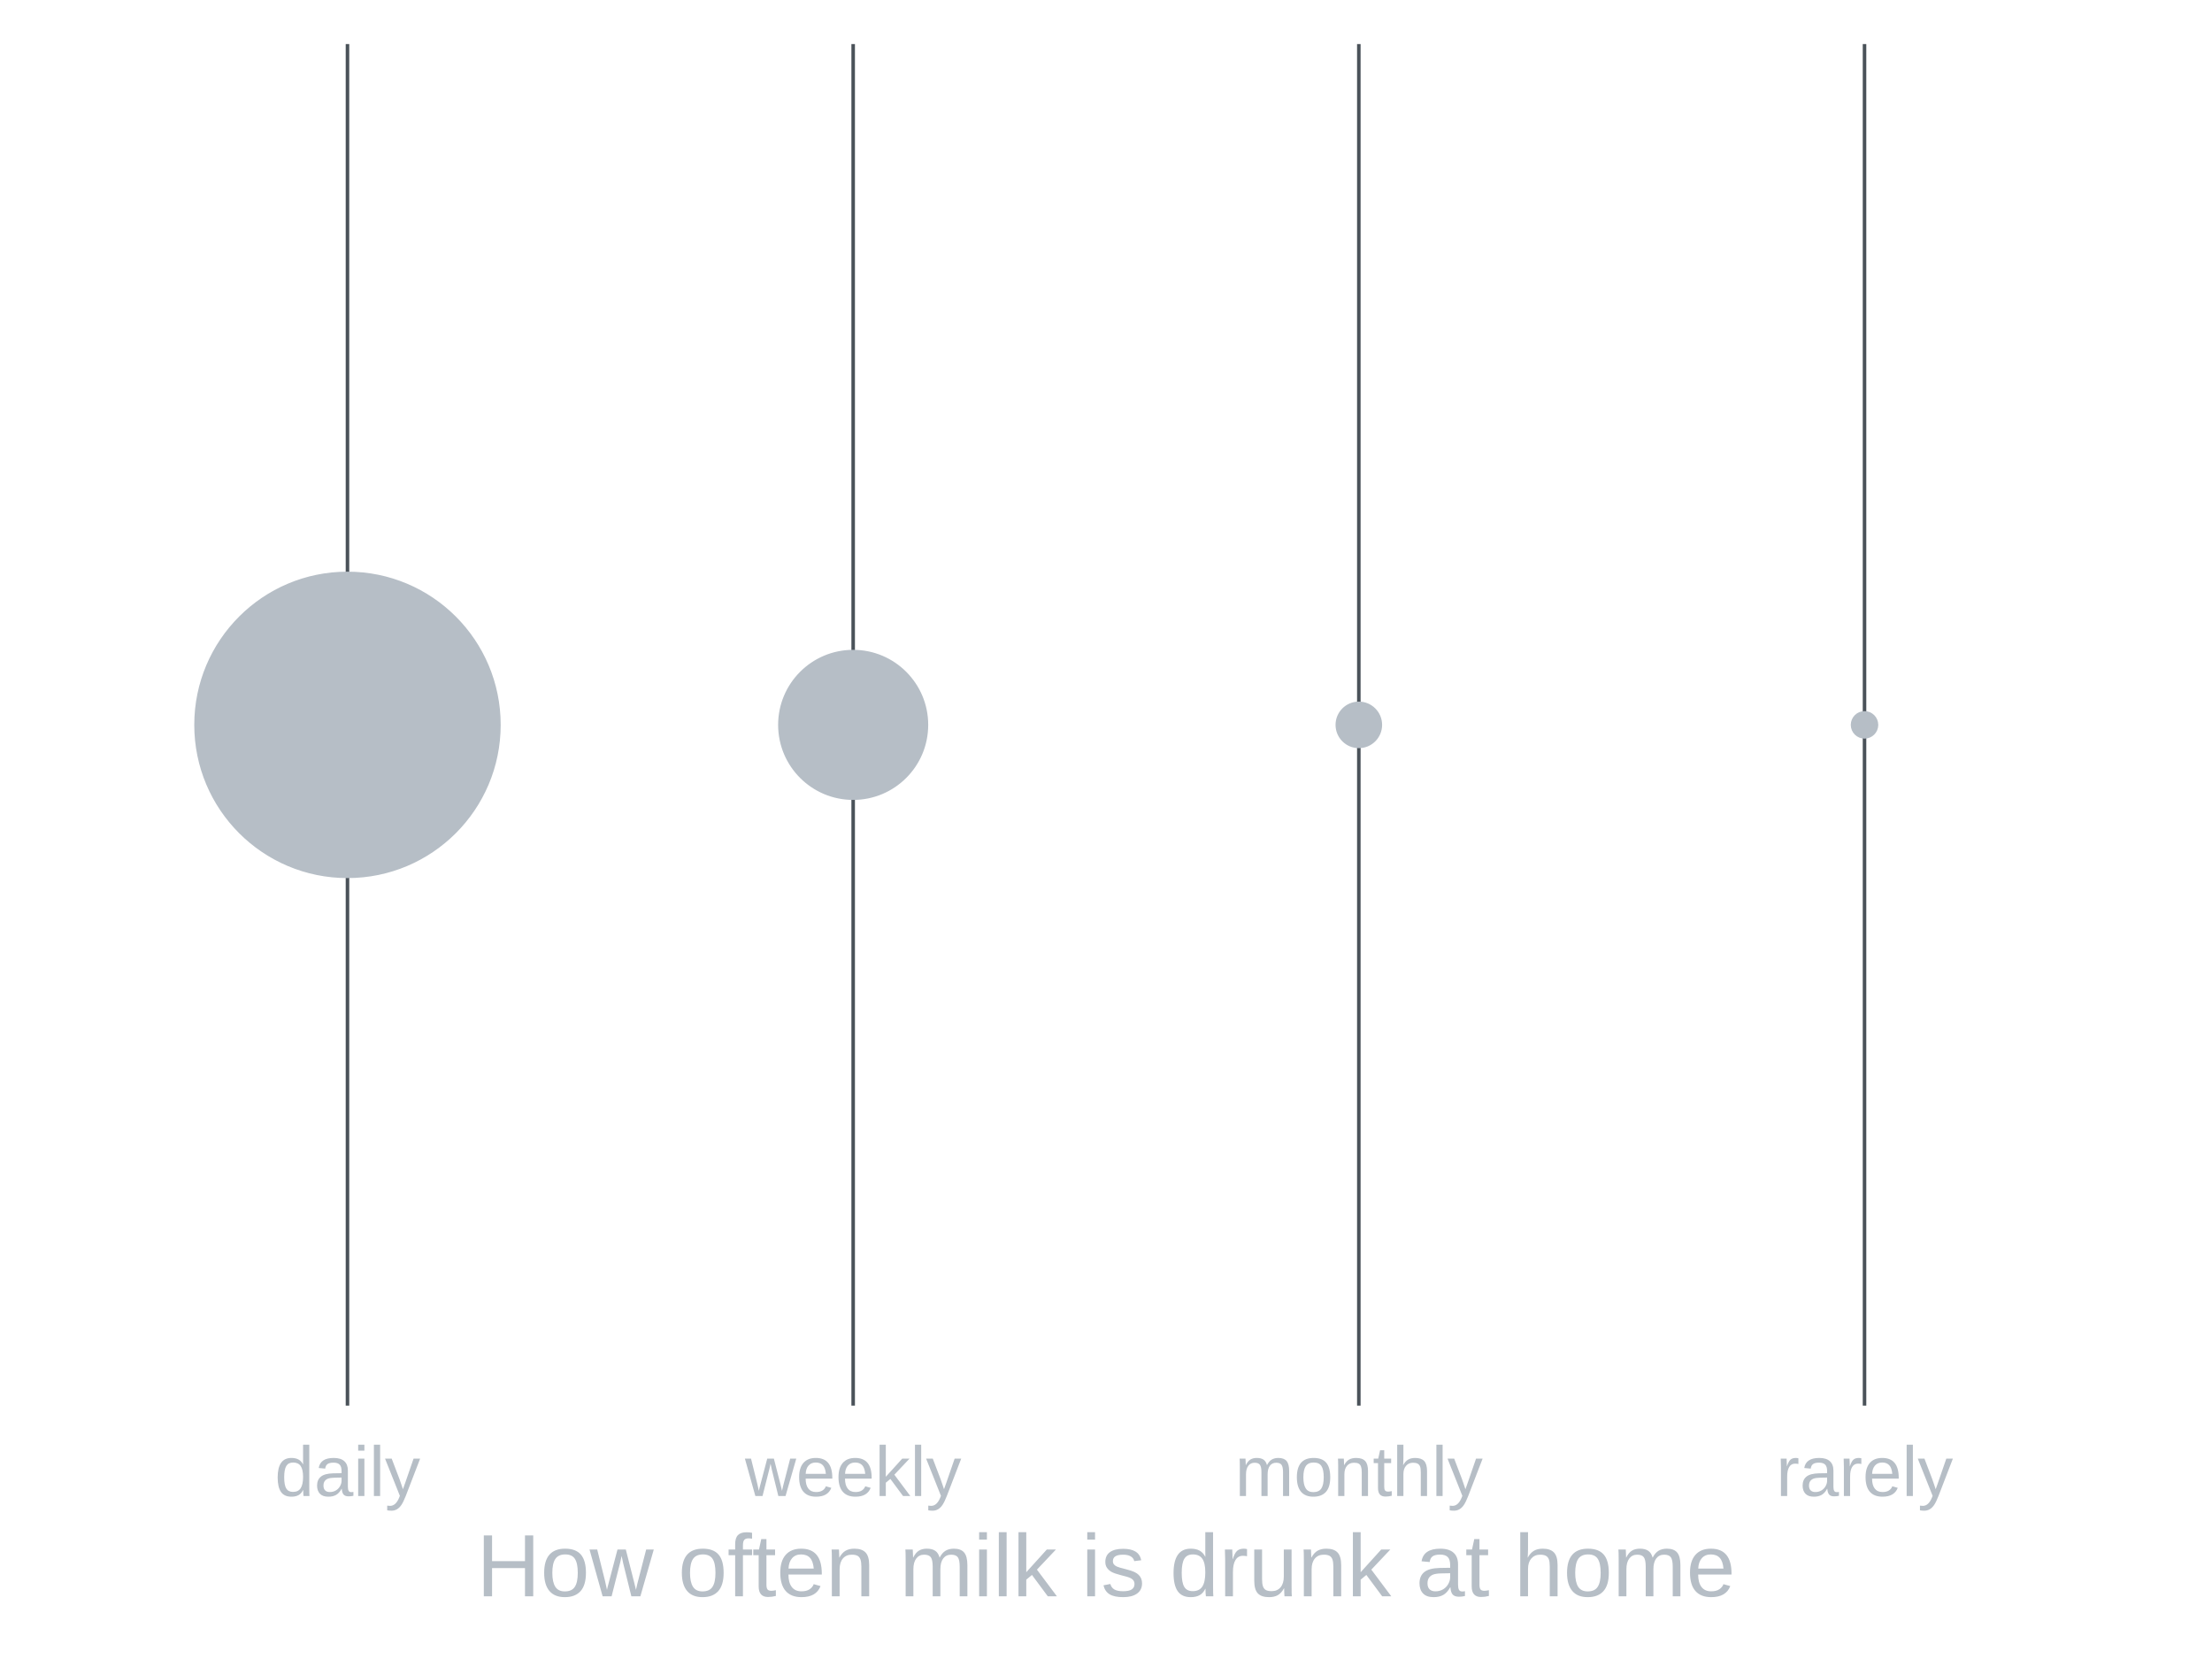
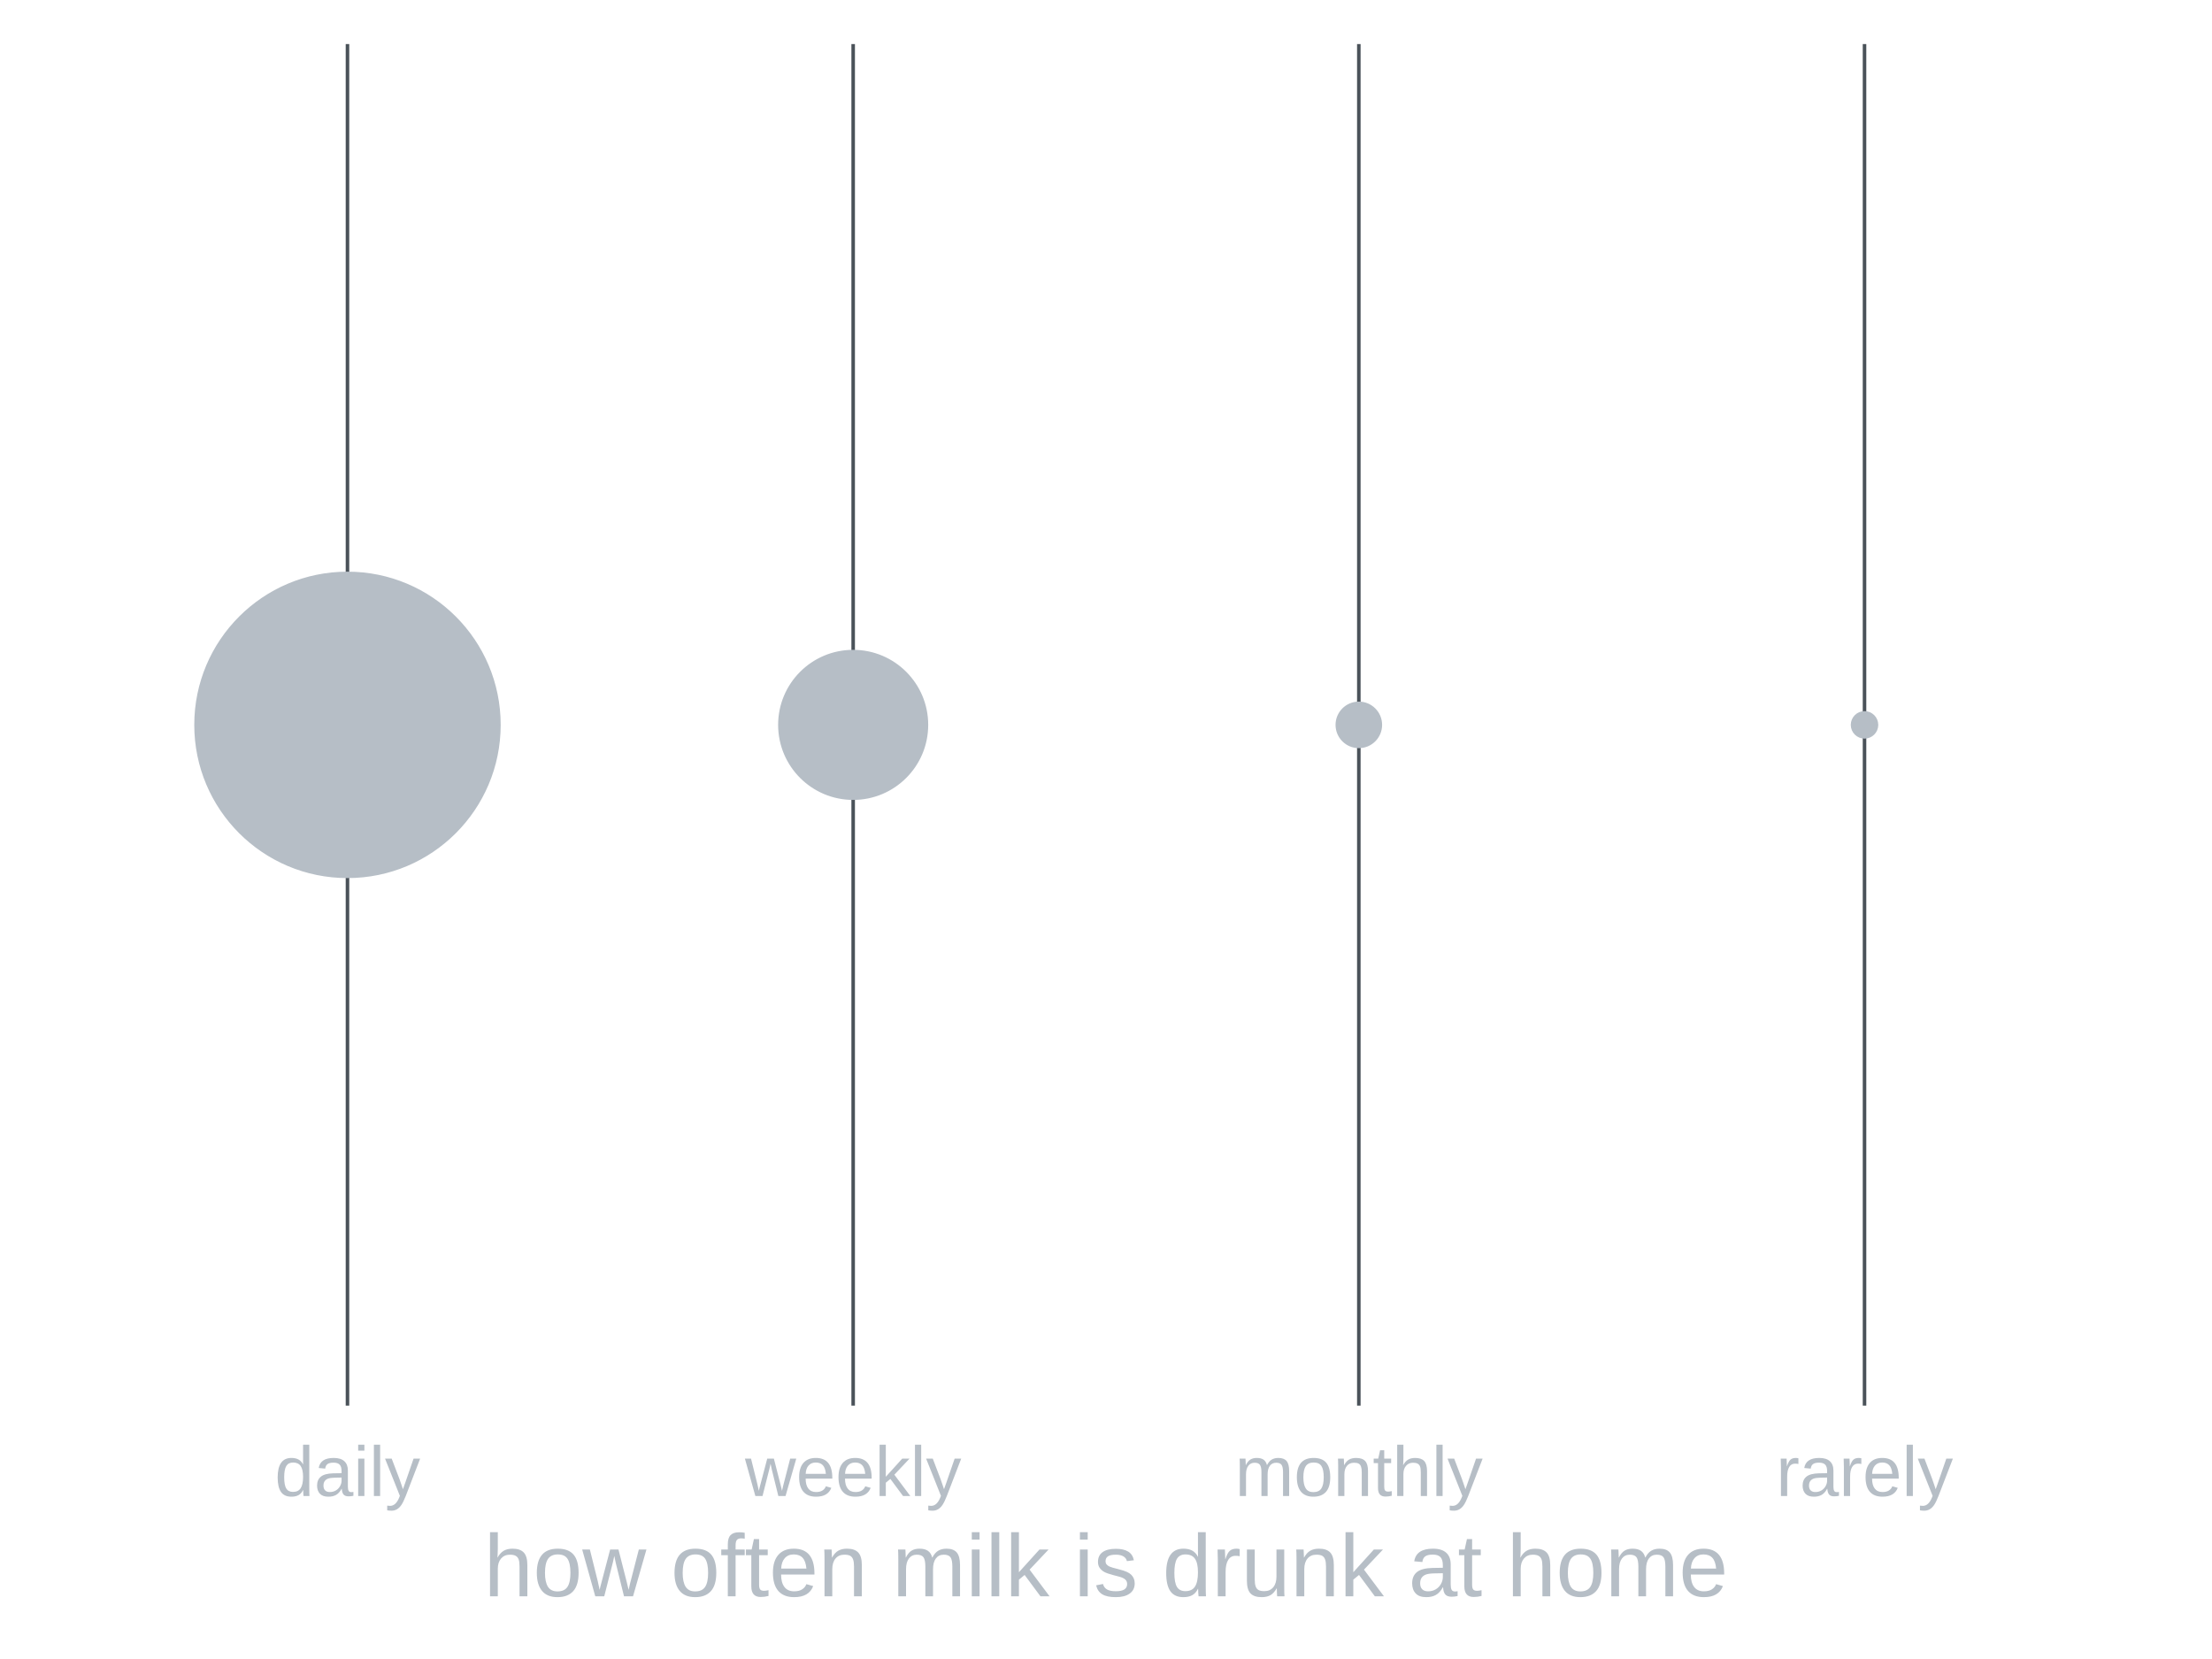
<svg xmlns="http://www.w3.org/2000/svg" width="800.00pt" height="600.00pt" viewBox="0 0 800.00 600.00">
  <g class="svglite">
    <defs>
      <style type="text/css">
    .svglite line, .svglite polyline, .svglite polygon, .svglite path, .svglite rect, .svglite circle {
      fill: none;
      stroke: #000000;
      stroke-linecap: round;
      stroke-linejoin: round;
      stroke-miterlimit: 10.00;
    }
    .svglite text {
      white-space: pre;
    }
    .svglite g.glyphgroup path {
      fill: inherit;
      stroke: none;
    }
  </style>
    </defs>
    <rect width="100%" height="100%" style="stroke: none; fill: none;" />
    <defs>
      <clipPath id="cpMC4wMHw4MDAuMDB8MC4wMHw2MDAuMDA=">
        <rect x="0.00" y="0.00" width="800.00" height="600.00" />
      </clipPath>
    </defs>
    <g clip-path="url(#cpMC4wMHw4MDAuMDB8MC4wMHw2MDAuMDA=)">
      <rect x="0.00" y="0.00" width="800.00" height="600.00" style="stroke-width: 3.10; stroke: none;" />
    </g>
    <defs>
      <clipPath id="cpMTUuOTR8Nzg0LjA2fDE1Ljk0fDUwOC4zOA==">
        <rect x="15.94" y="15.94" width="768.12" height="492.44" />
      </clipPath>
    </defs>
    <g clip-path="url(#cpMTUuOTR8Nzg0LjA2fDE1Ljk0fDUwOC4zOA==)">
      <rect x="15.94" y="15.94" width="768.12" height="492.44" style="stroke-width: 3.10; stroke: none;" />
      <polyline points="125.67,508.38 125.67,15.94 " style="stroke-width: 1.28; stroke: #4A5259; stroke-linecap: butt;" />
      <polyline points="308.56,508.38 308.56,15.94 " style="stroke-width: 1.28; stroke: #4A5259; stroke-linecap: butt;" />
      <polyline points="491.44,508.38 491.44,15.94 " style="stroke-width: 1.28; stroke: #4A5259; stroke-linecap: butt;" />
      <polyline points="674.33,508.38 674.33,15.94 " style="stroke-width: 1.28; stroke: #4A5259; stroke-linecap: butt;" />
      <circle cx="125.67" cy="262.16" r="54.38" style="stroke-width: 2.06; stroke: #B6BEC6; fill: #B6BEC6;" />
      <circle cx="491.44" cy="262.16" r="7.39" style="stroke-width: 2.06; stroke: #B6BEC6; fill: #B6BEC6;" />
      <circle cx="674.33" cy="262.16" r="3.94" style="stroke-width: 2.06; stroke: #B6BEC6; fill: #B6BEC6;" />
      <circle cx="308.56" cy="262.16" r="26.11" style="stroke-width: 2.06; stroke: #B6BEC6; fill: #B6BEC6;" />
    </g>
    <g clip-path="url(#cpMC4wMHw4MDAuMDB8MC4wMHw2MDAuMDA=)">
      <text x="125.67" y="541.05" text-anchor="middle" style="font-size: 25.60px;fill: #B6BEC6; font-family: &quot;Arial&quot;;" textLength="52.64px" lengthAdjust="spacingAndGlyphs">daily</text>
      <text x="308.56" y="541.05" text-anchor="middle" style="font-size: 25.60px;fill: #B6BEC6; font-family: &quot;Arial&quot;;" textLength="78.23px" lengthAdjust="spacingAndGlyphs">weekly</text>
      <text x="491.44" y="541.05" text-anchor="middle" style="font-size: 25.60px;fill: #B6BEC6; font-family: &quot;Arial&quot;;" textLength="89.61px" lengthAdjust="spacingAndGlyphs">monthly</text>
      <text x="674.33" y="541.05" text-anchor="middle" style="font-size: 25.60px;fill: #B6BEC6; font-family: &quot;Arial&quot;;" textLength="63.98px" lengthAdjust="spacingAndGlyphs">rarely</text>
-       <text x="400.00" y="577.32" text-anchor="middle" style="font-size: 32.00px;fill: #B6BEC6; font-family: &quot;Arial&quot;;" textLength="455.30px" lengthAdjust="spacingAndGlyphs">How often milk is drunk at home</text>
+       <text x="400.00" y="577.32" text-anchor="middle" style="font-size: 32.00px;fill: #B6BEC6; font-family: &quot;Arial&quot;;" textLength="449.98px" lengthAdjust="spacingAndGlyphs">how often milk is drunk at home</text>
    </g>
  </g>
</svg>
